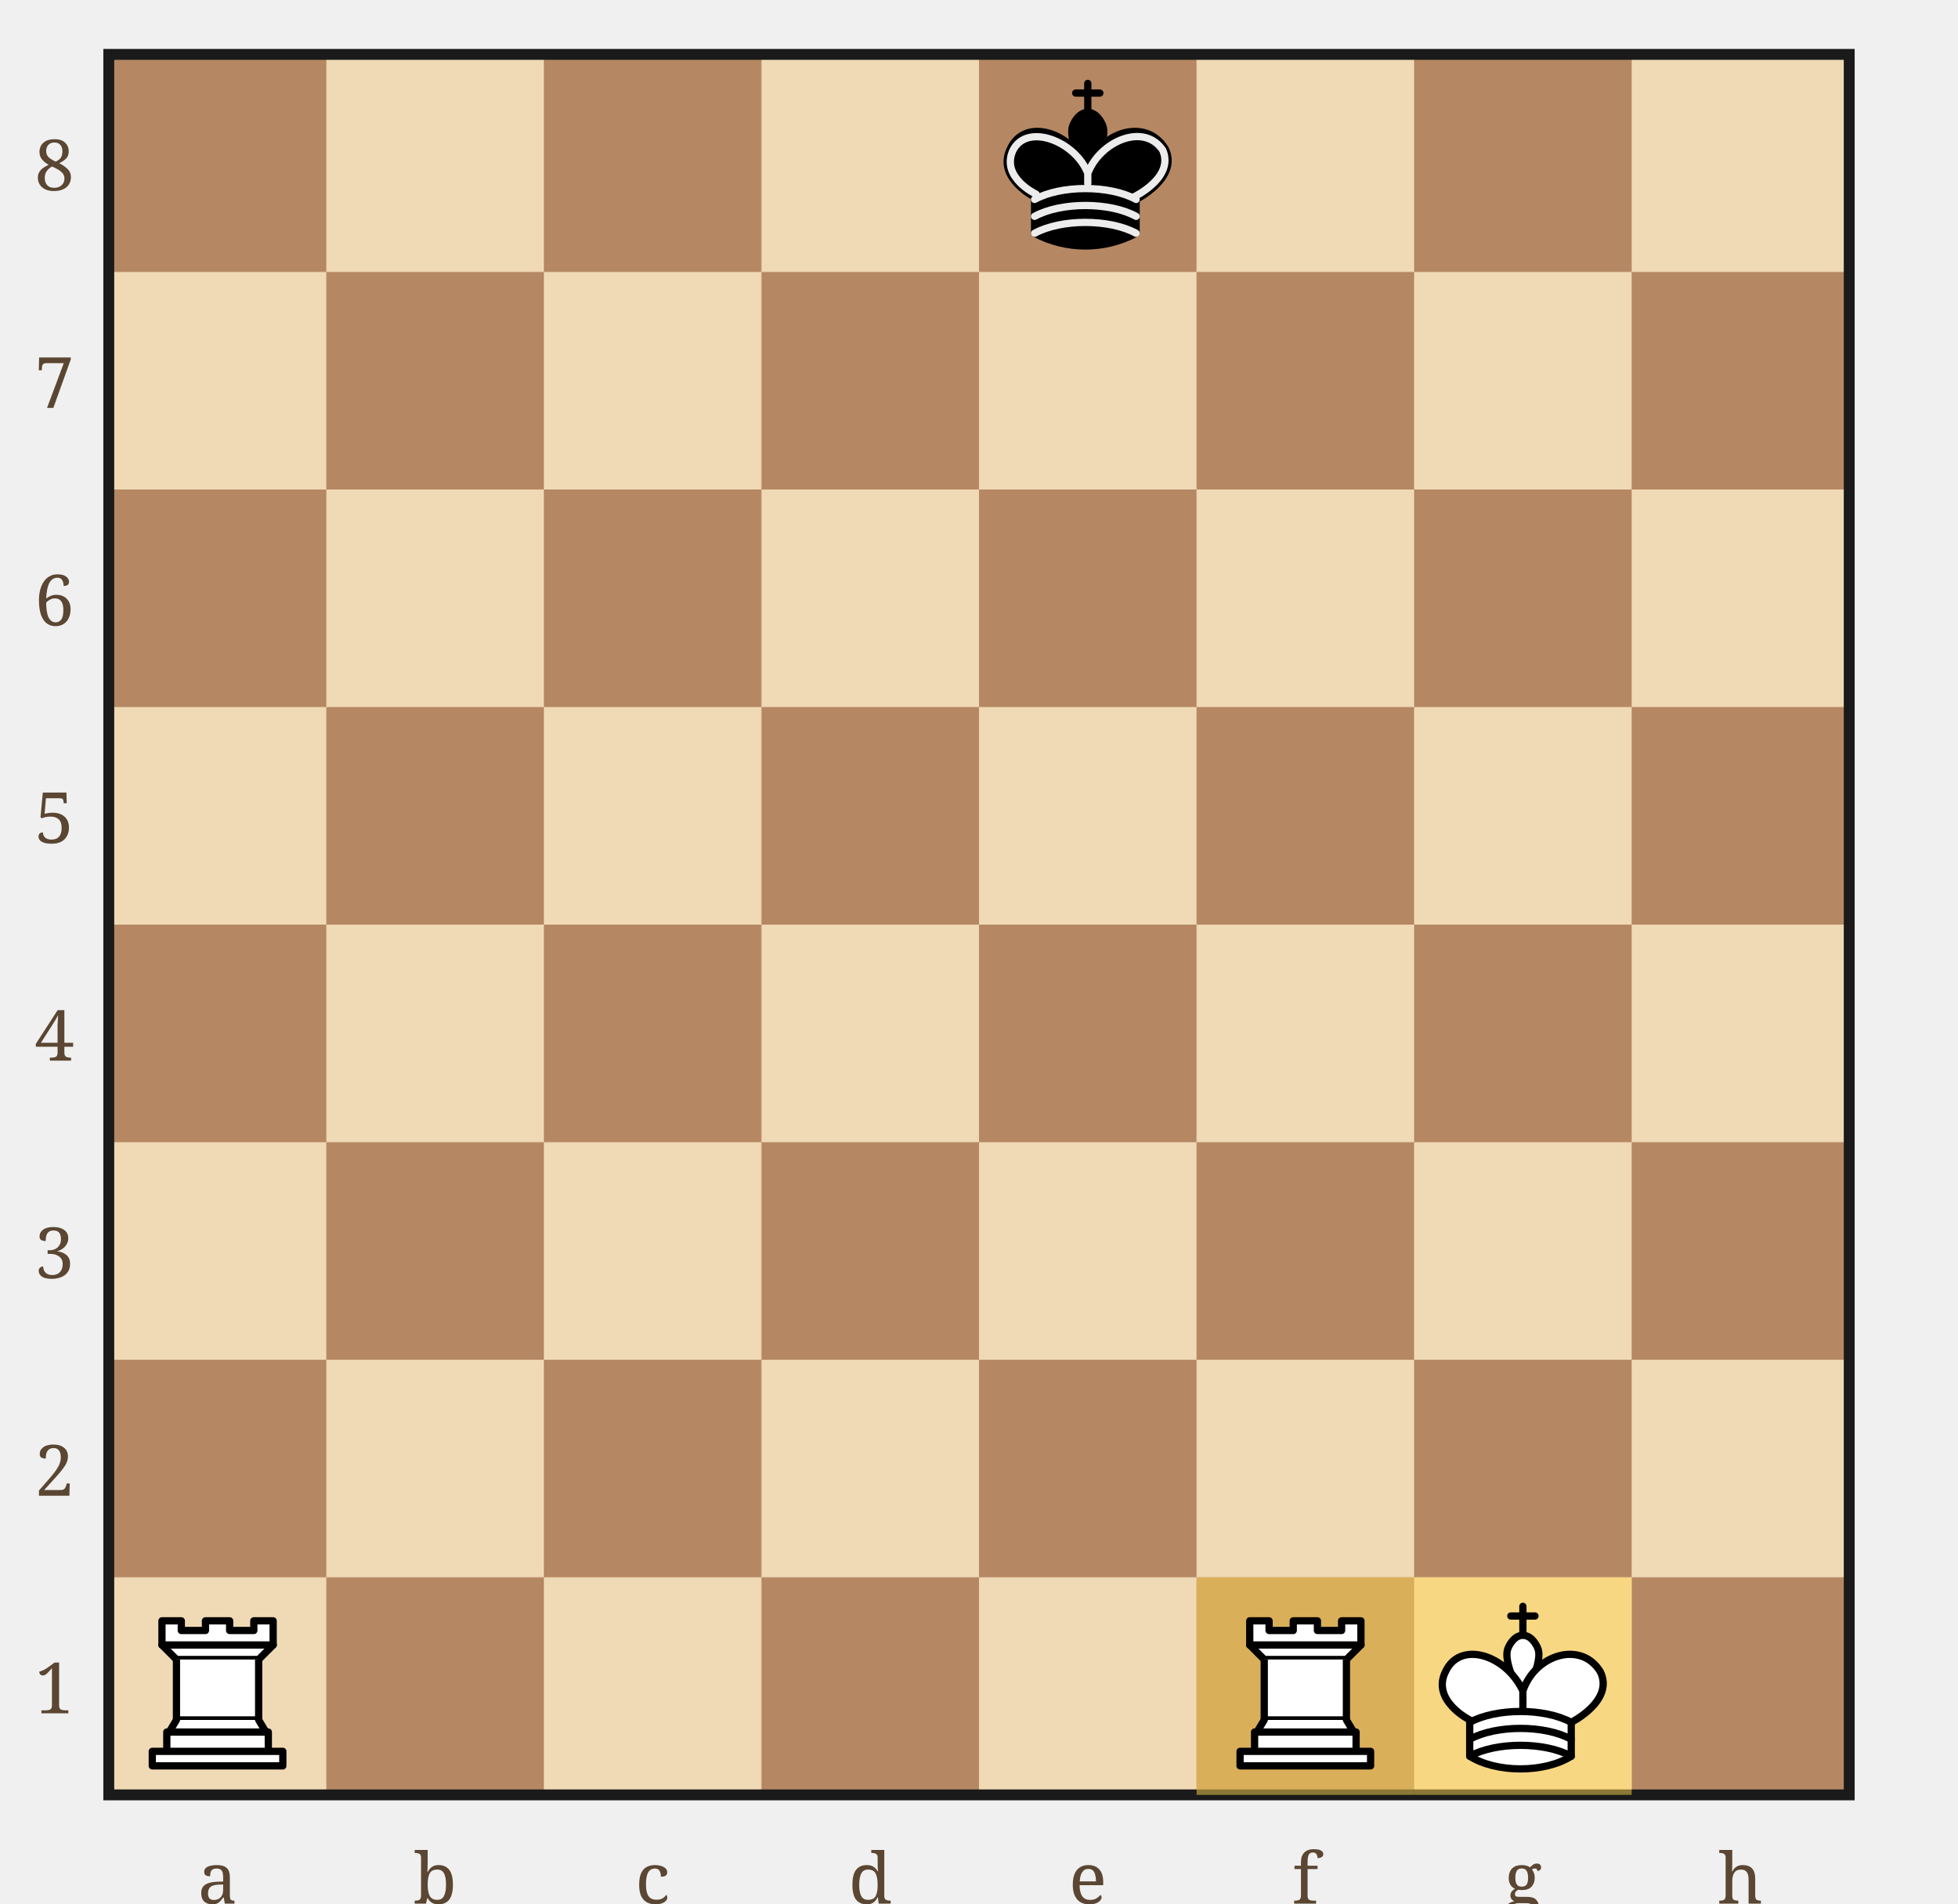
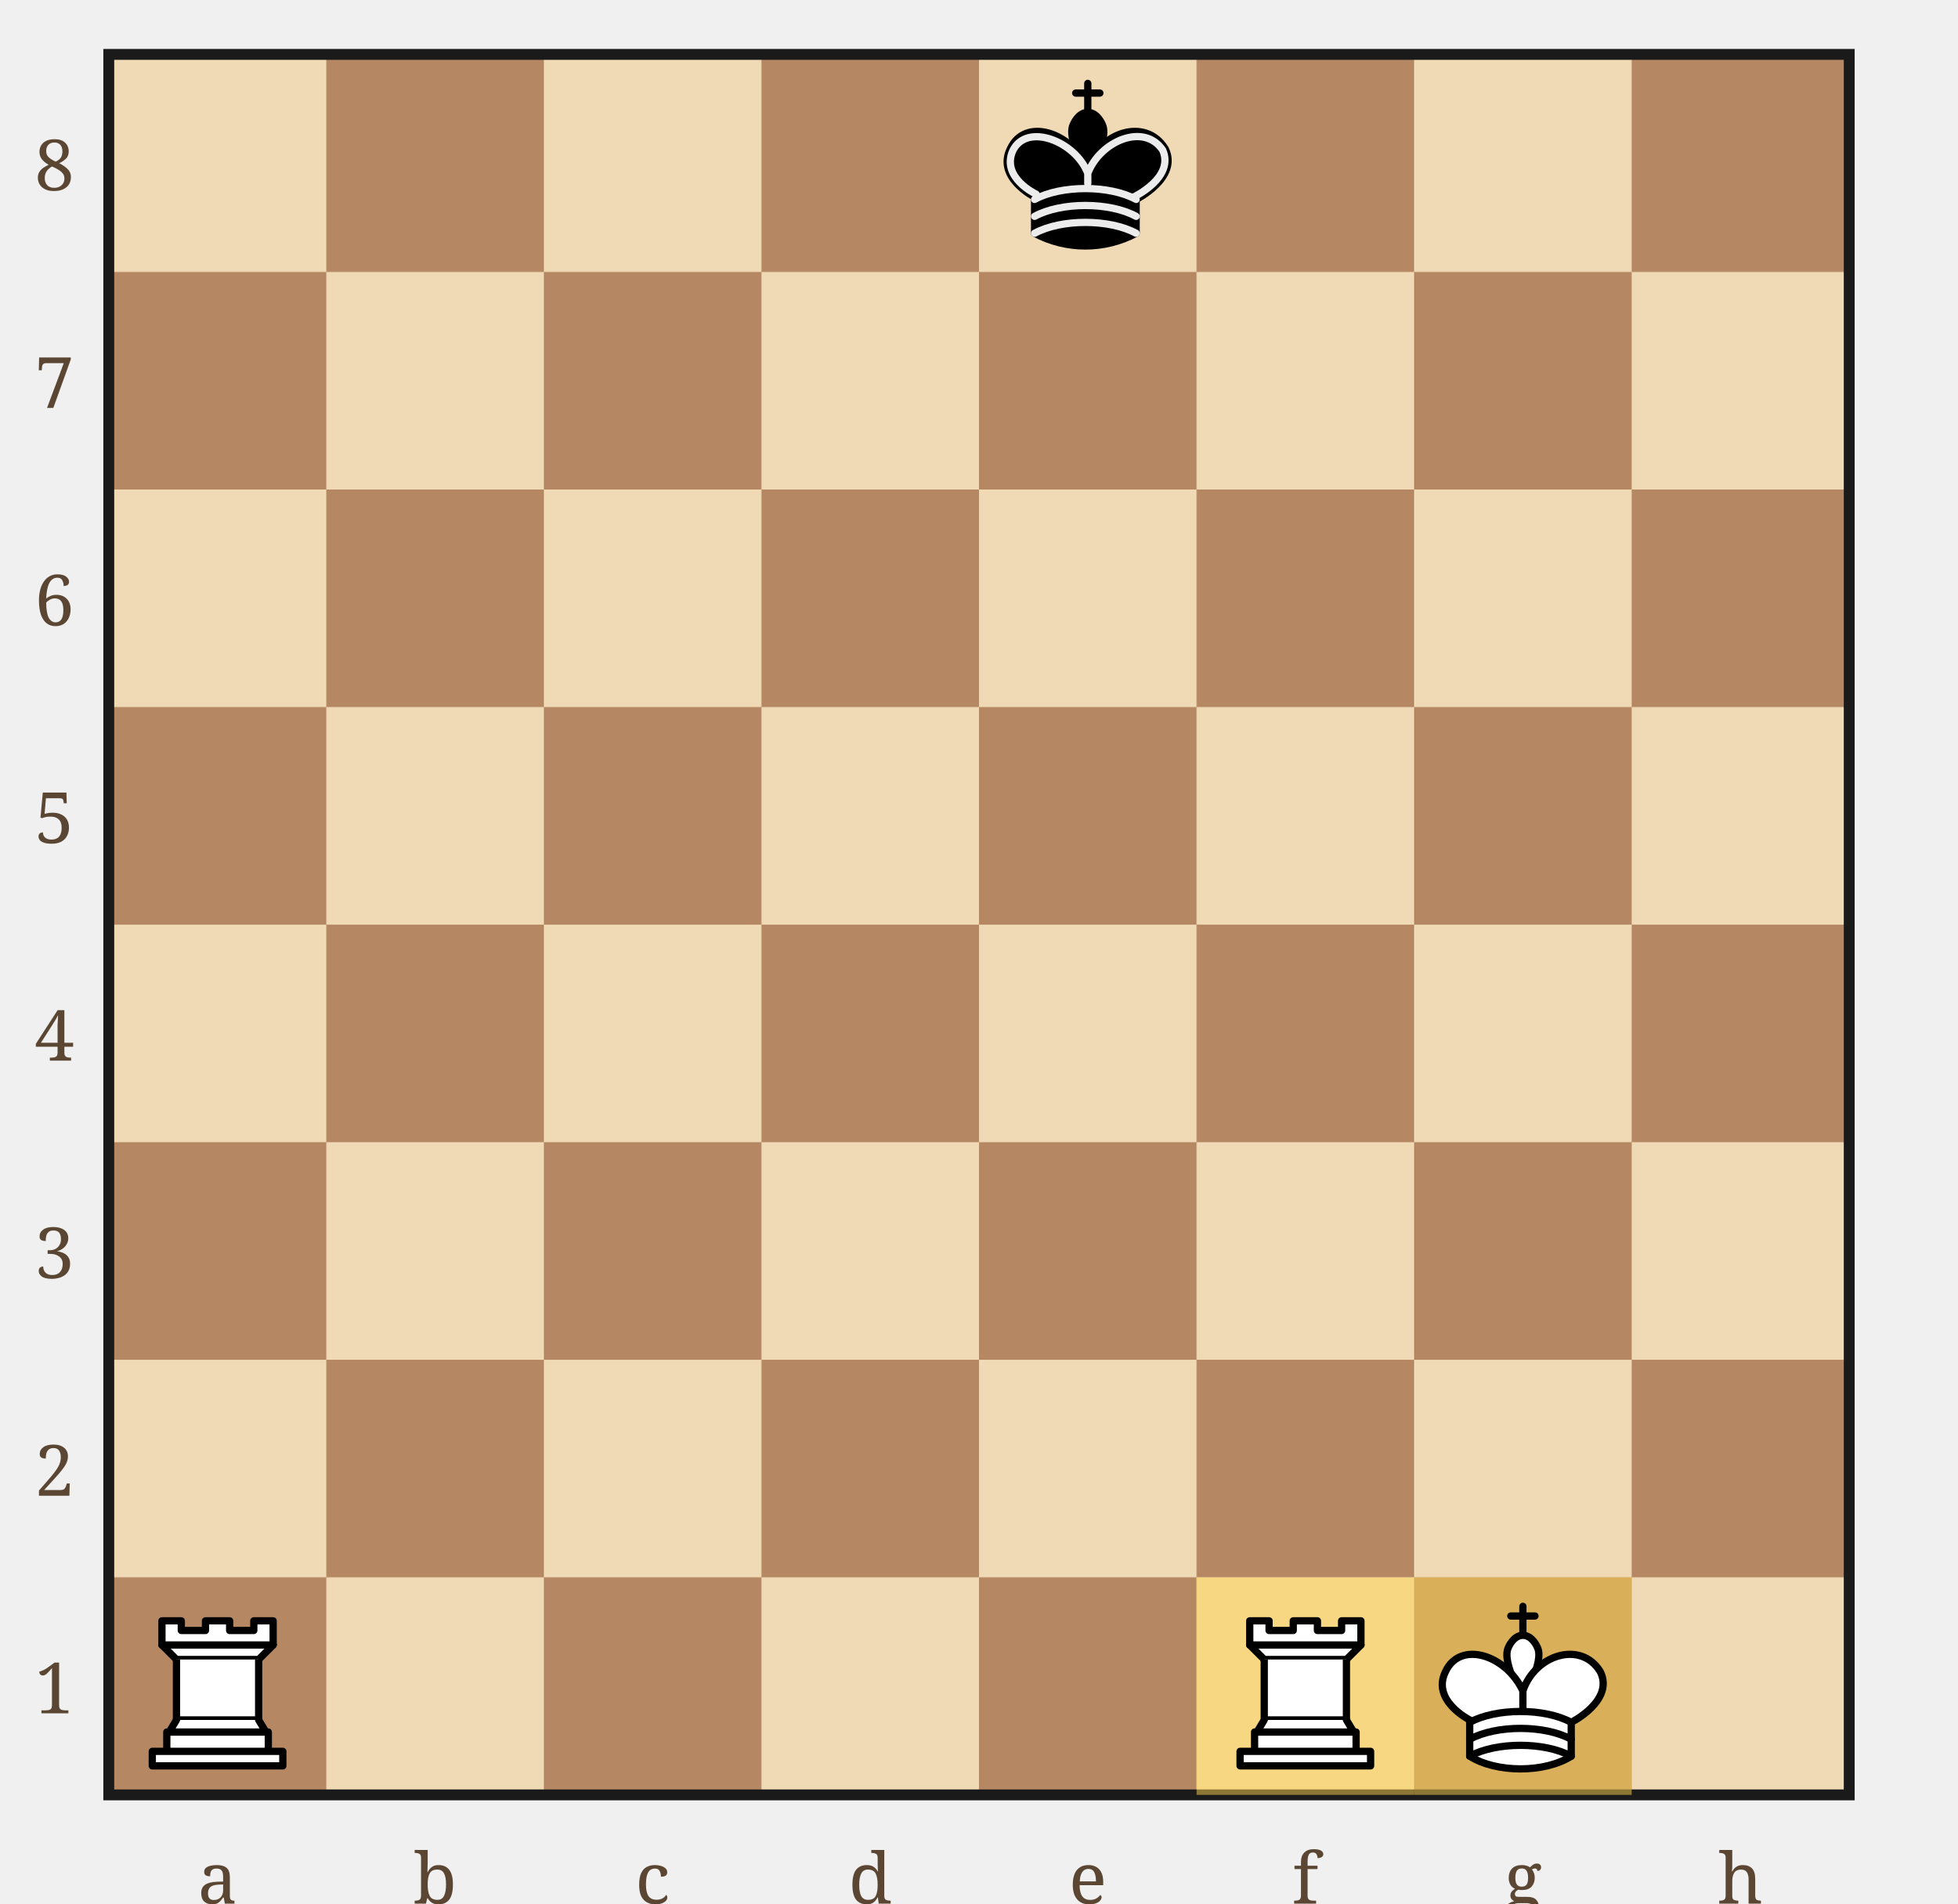
<svg xmlns="http://www.w3.org/2000/svg" viewBox="-20 -10 360 350" width="360" height="350" role="img">
  <defs>
    <pattern id="cases" width="80" height="80" patternUnits="userSpaceOnUse">
-       <rect width="80" height="80" fill="#F0D9B5" />
-       <rect width="40" height="40" fill="#B58863" />
-       <rect x="40" y="40" width="40" height="40" fill="#B58863" />
+       <rect width="80" height="80" fill="#B58863" />
+       <rect width="40" height="40" fill="#F0D9B5" />
+       <rect x="40" y="40" width="40" height="40" fill="#F0D9B5" />
    </pattern>
    <marker id="pointe" viewBox="0 0 10 10" refX="6" refY="5" markerWidth="4" markerHeight="4" orient="auto-start-reverse">
      <path d="M0 0L10 5L0 10z" fill="#B05E17" />
    </marker>
    <symbol id="bK" viewBox="0 0 45 45">
      <g fill="none" fill-rule="evenodd" stroke="#000" stroke-linecap="round" stroke-linejoin="round" stroke-width="1.5">
        <path stroke-linejoin="miter" d="M22.5 11.6V6" />
        <path fill="#000" stroke-linecap="butt" stroke-linejoin="miter" d="M22.5 25s4.5-7.5 3-10.5c0 0-1-2.5-3-2.5s-3 2.5-3 2.5c-1.5 3 3 10.5 3 10.5" />
        <path fill="#000" d="M11.5 37a22.3 22.3 0 0 0 21 0v-7s9-4.5 6-10.5c-4-6.5-13.5-3.5-16 4V27v-3.5c-3.5-7.5-13-10.5-16-4-3 6 5 10 5 10z" />
        <path stroke-linejoin="miter" d="M20 8h5" />
        <path stroke="#ececec" d="M32 29.5s8.5-4 6-9.7C34.1 14 25 18 22.5 24.6v2.1-2.1C20 18 9.9 14 7 19.9c-2.5 5.6 4.8 9 4.8 9" />
        <path stroke="#ececec" d="M11.5 30c5.5-3 15.5-3 21 0m-21 3.5c5.5-3 15.5-3 21 0m-21 3.5c5.5-3 15.5-3 21 0" />
      </g>
    </symbol>
    <symbol id="wR" viewBox="0 0 45 45">
      <g fill="#fff" fill-rule="evenodd" stroke="#000" stroke-linecap="round" stroke-linejoin="round" stroke-width="1.5">
        <path stroke-linecap="butt" d="M9 39h27v-3H9v3zm3-3v-4h21v4H12zm-1-22V9h4v2h5V9h5v2h5V9h4v5" />
        <path d="m34 14-3 3H14l-3-3" />
        <path stroke-linecap="butt" stroke-linejoin="miter" d="M31 17v12.5H14V17" />
        <path d="m31 29.5 1.5 2.5h-20l1.5-2.5" />
        <path fill="none" stroke-linejoin="miter" d="M11 14h23" />
      </g>
    </symbol>
    <symbol id="wK" viewBox="0 0 45 45">
      <g fill="none" fill-rule="evenodd" stroke="#000" stroke-linecap="round" stroke-linejoin="round" stroke-width="1.5">
        <path stroke-linejoin="miter" d="M22.5 11.63V6M20 8h5" />
        <path fill="#fff" stroke-linecap="butt" stroke-linejoin="miter" d="M22.5 25s4.5-7.5 3-10.5c0 0-1-2.5-3-2.5s-3 2.5-3 2.5c-1.5 3 3 10.5 3 10.5" />
        <path fill="#fff" d="M11.5 37c5.5 3.5 15.5 3.5 21 0v-7s9-4.5 6-10.5c-4-6.5-13.5-3.5-16 4V27v-3.5c-3.5-7.5-13-10.5-16-4-3 6 5 10 5 10z" />
        <path d="M11.5 30c5.5-3 15.5-3 21 0m-21 3.5c5.5-3 15.5-3 21 0m-21 3.5c5.5-3 15.5-3 21 0" />
      </g>
    </symbol>
  </defs>
  <rect x="0" y="0" width="320" height="320" fill="url(#cases)" stroke="#1a1a1a" stroke-width="2" />
  <rect x="200" y="280" width="40" height="40" fill="#FFD54F" opacity="0.5" />
  <rect x="240" y="280" width="40" height="40" fill="#FFD54F" opacity="0.5" />
  <g>
    <use href="#bK" x="160" y="0" width="40" height="40" />
    <use href="#wR" x="0" y="280" width="40" height="40" />
    <use href="#wR" x="200" y="280" width="40" height="40" />
    <use href="#wK" x="240" y="280" width="40" height="40" />
  </g>
  <g font-family="Georgia,serif" font-size="13" fill="#5a4632" text-anchor="middle">
    <text x="20" y="340">a</text>
    <text x="60" y="340">b</text>
    <text x="100" y="340">c</text>
    <text x="140" y="340">d</text>
    <text x="180" y="340">e</text>
    <text x="220" y="340">f</text>
    <text x="260" y="340">g</text>
    <text x="300" y="340">h</text>
    <text x="-10" y="305">1</text>
    <text x="-10" y="265">2</text>
    <text x="-10" y="225">3</text>
    <text x="-10" y="185">4</text>
    <text x="-10" y="145">5</text>
    <text x="-10" y="105">6</text>
    <text x="-10" y="65">7</text>
    <text x="-10" y="25">8</text>
  </g>
</svg>
